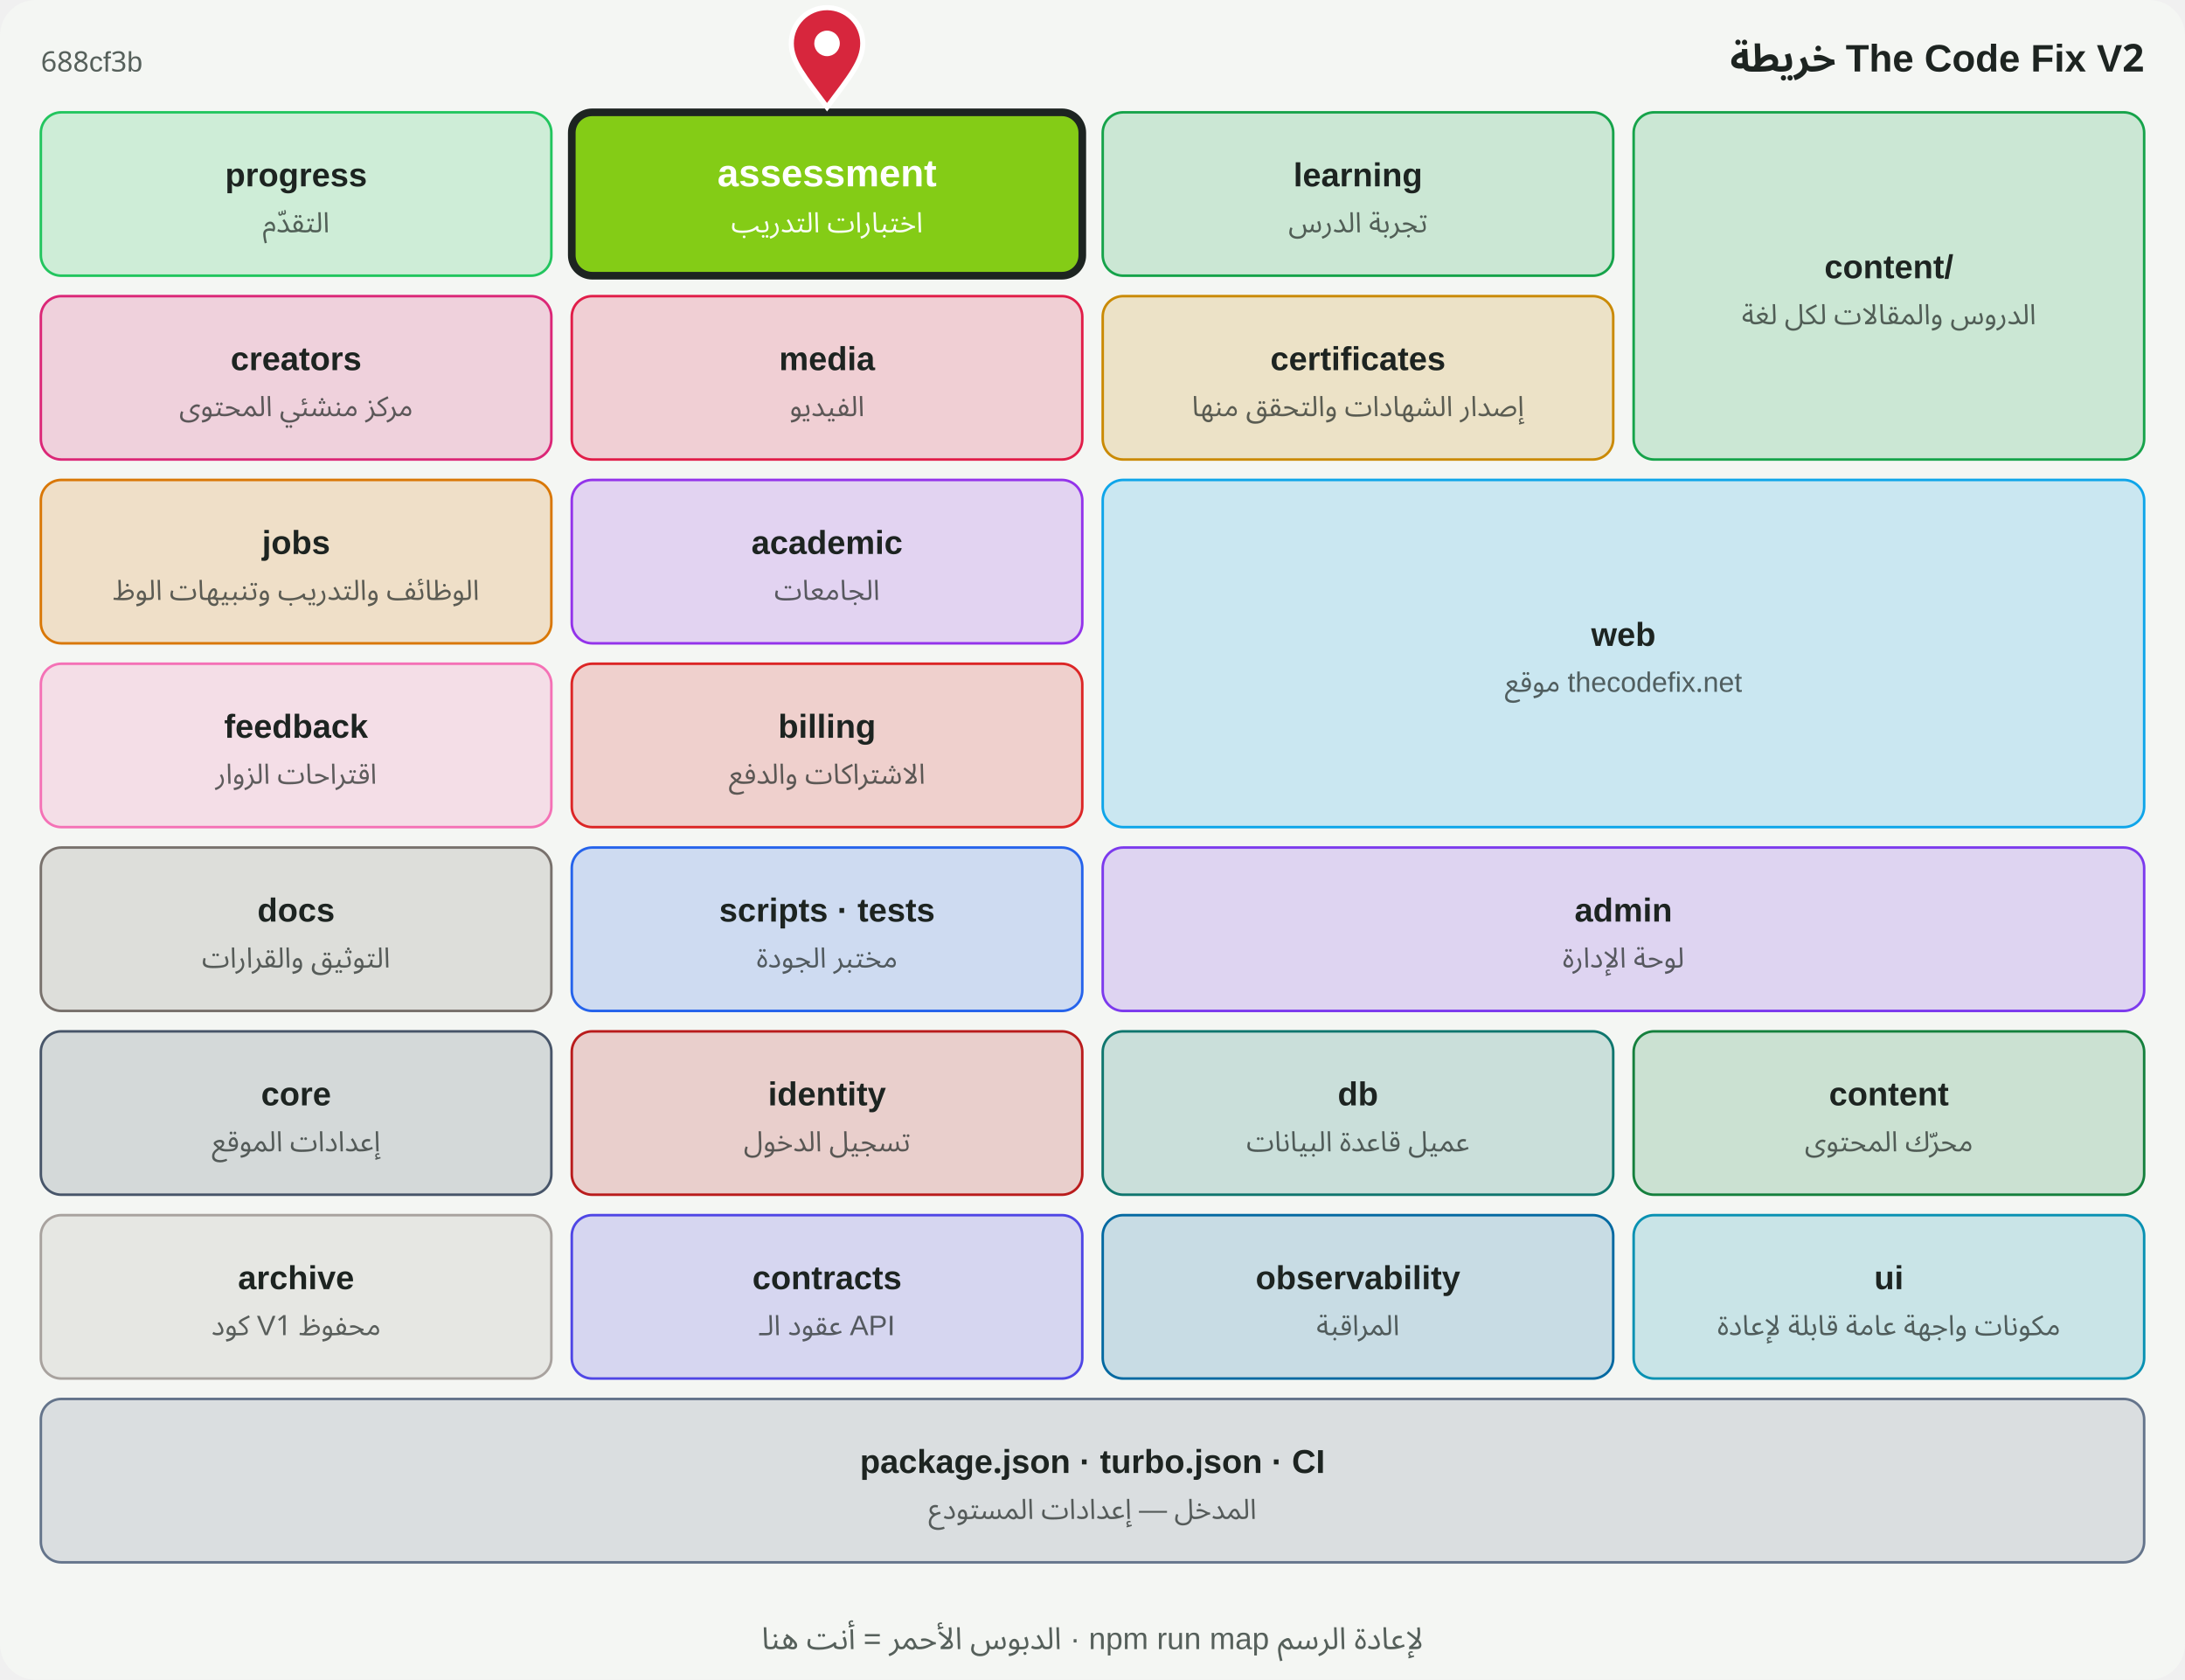
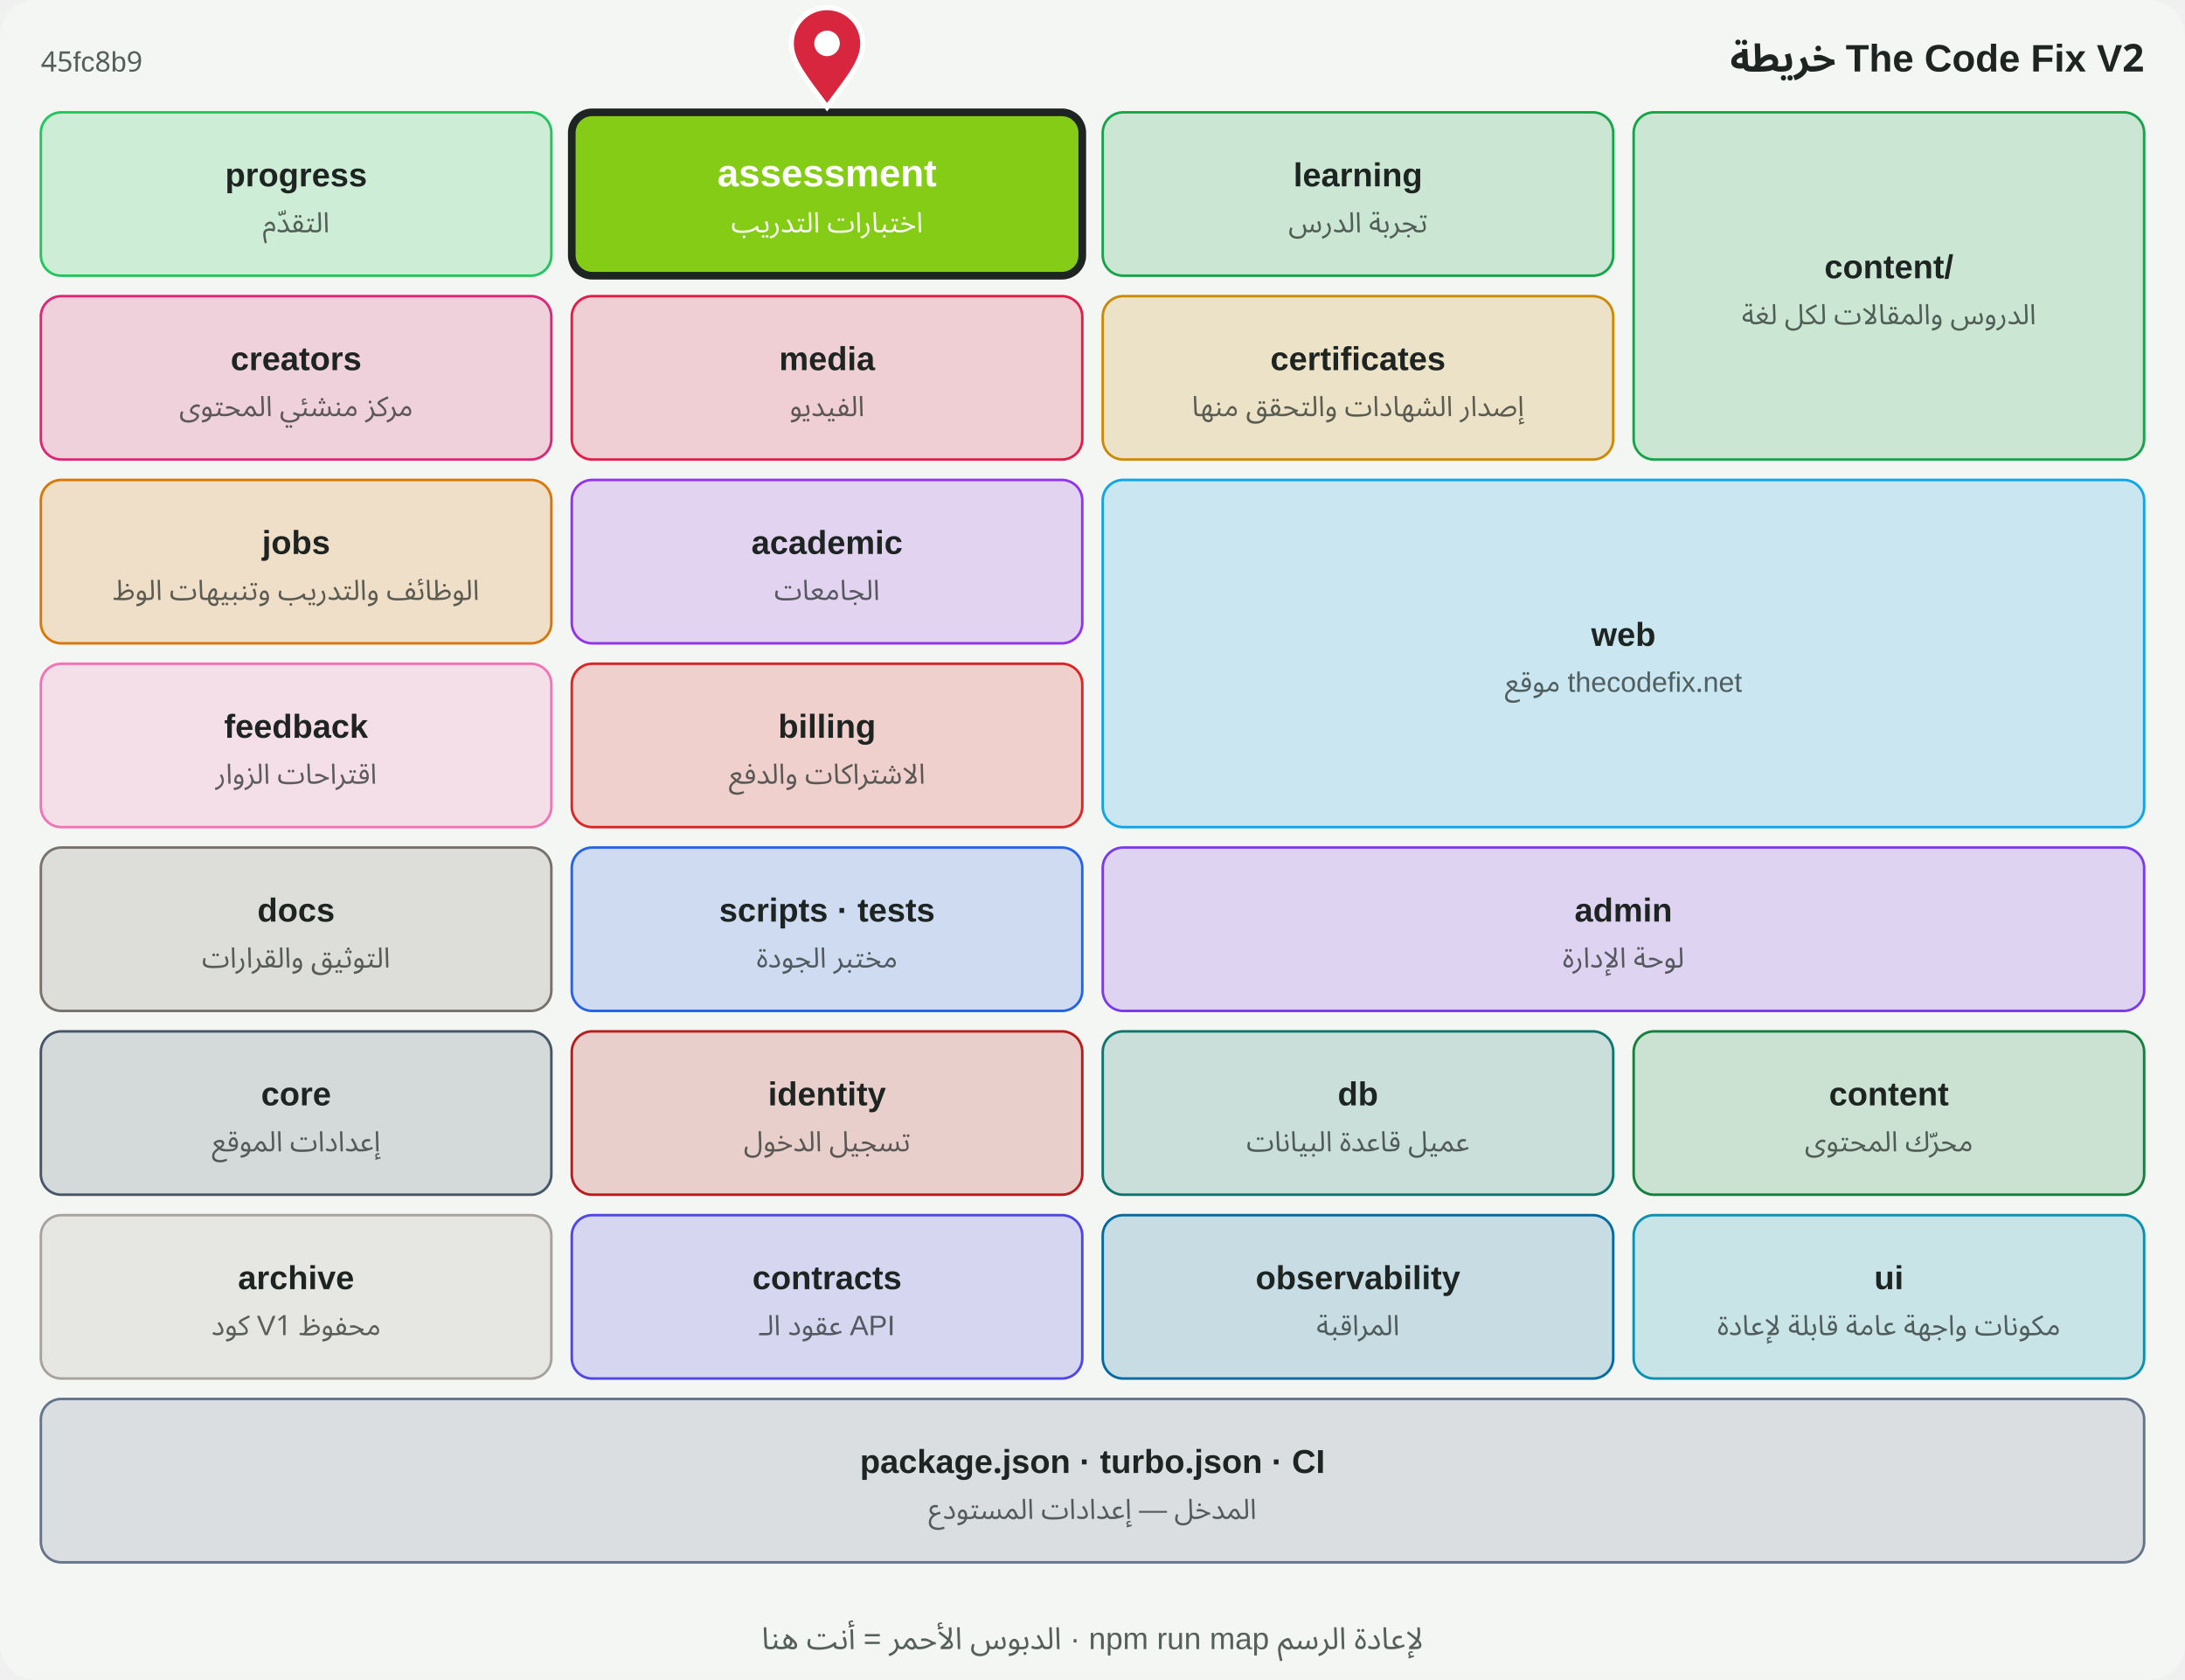
<svg xmlns="http://www.w3.org/2000/svg" viewBox="0 0 856 658" width="856" height="658" font-family="'Segoe UI', Tahoma, 'Noto Sans Arabic', Arial, sans-serif" role="img" aria-label="خريطة مشروع The Code Fix — اختبارات التدريب (@tcf/assessment)">
  <rect width="856" height="658" rx="14" fill="#f4f6f3" />
  <text x="840" y="28" text-anchor="end" font-size="15" font-weight="700" fill="#1d2421">خريطة The Code Fix V2</text>
-   <text x="16" y="28" font-size="11" fill="#56605b">688cf3b</text>
+   <text x="16" y="28" font-size="11" fill="#56605b">45fc8b9</text>
  <g>
    <rect x="640" y="44" width="200" height="136" rx="8" fill="#16a34a" fill-opacity="0.18" stroke="#16a34a" stroke-width="1" />
    <text x="740" y="109" text-anchor="middle" font-size="13" font-weight="600" fill="#1d2421">content/</text>
    <text x="740" y="127" text-anchor="middle" font-size="11" fill="#1d2421" fill-opacity="0.7">الدروس والمقالات لكل لغة</text>
  </g>
  <g>
    <rect x="432" y="44" width="200" height="64" rx="8" fill="#16a34a" fill-opacity="0.18" stroke="#16a34a" stroke-width="1" />
    <text x="532" y="73" text-anchor="middle" font-size="13" font-weight="600" fill="#1d2421">learning</text>
    <text x="532" y="91" text-anchor="middle" font-size="11" fill="#1d2421" fill-opacity="0.7">تجربة الدرس</text>
  </g>
  <g>
    <rect x="224" y="44" width="200" height="64" rx="8" fill="#84cc16" fill-opacity="1" stroke="#1d2421" stroke-width="3" />
    <text x="324" y="73" text-anchor="middle" font-size="15" font-weight="700" fill="#ffffff">assessment</text>
    <text x="324" y="91" text-anchor="middle" font-size="11" fill="#ffffff" fill-opacity="0.95">اختبارات التدريب</text>
  </g>
  <path d="M324 42 c-9 -12 -14 -18 -14 -25 a14 14 0 0 1 28 0 c0 7 -5 13 -14 25z" fill="#d7263d" stroke="#fff" stroke-width="2" />
  <circle cx="324" cy="17" r="5" fill="#fff" />
  <g>
    <rect x="16" y="44" width="200" height="64" rx="8" fill="#22c55e" fill-opacity="0.18" stroke="#22c55e" stroke-width="1" />
    <text x="116" y="73" text-anchor="middle" font-size="13" font-weight="600" fill="#1d2421">progress</text>
    <text x="116" y="91" text-anchor="middle" font-size="11" fill="#1d2421" fill-opacity="0.7">التقدّم</text>
  </g>
  <g>
    <rect x="432" y="116" width="200" height="64" rx="8" fill="#ca8a04" fill-opacity="0.18" stroke="#ca8a04" stroke-width="1" />
    <text x="532" y="145" text-anchor="middle" font-size="13" font-weight="600" fill="#1d2421">certificates</text>
    <text x="532" y="163" text-anchor="middle" font-size="11" fill="#1d2421" fill-opacity="0.7">إصدار الشهادات والتحقق منها</text>
  </g>
  <g>
    <rect x="224" y="116" width="200" height="64" rx="8" fill="#e11d48" fill-opacity="0.18" stroke="#e11d48" stroke-width="1" />
    <text x="324" y="145" text-anchor="middle" font-size="13" font-weight="600" fill="#1d2421">media</text>
    <text x="324" y="163" text-anchor="middle" font-size="11" fill="#1d2421" fill-opacity="0.7">الفيديو</text>
  </g>
  <g>
    <rect x="16" y="116" width="200" height="64" rx="8" fill="#db2777" fill-opacity="0.18" stroke="#db2777" stroke-width="1" />
    <text x="116" y="145" text-anchor="middle" font-size="13" font-weight="600" fill="#1d2421">creators</text>
    <text x="116" y="163" text-anchor="middle" font-size="11" fill="#1d2421" fill-opacity="0.7">مركز منشئي المحتوى</text>
  </g>
  <g>
    <rect x="432" y="188" width="408" height="136" rx="8" fill="#0ea5e9" fill-opacity="0.18" stroke="#0ea5e9" stroke-width="1" />
    <text x="636" y="253" text-anchor="middle" font-size="13" font-weight="600" fill="#1d2421">web</text>
    <text x="636" y="271" text-anchor="middle" font-size="11" fill="#1d2421" fill-opacity="0.7">موقع thecodefix.net</text>
  </g>
  <g>
    <rect x="224" y="188" width="200" height="64" rx="8" fill="#9333ea" fill-opacity="0.18" stroke="#9333ea" stroke-width="1" />
    <text x="324" y="217" text-anchor="middle" font-size="13" font-weight="600" fill="#1d2421">academic</text>
    <text x="324" y="235" text-anchor="middle" font-size="11" fill="#1d2421" fill-opacity="0.7">الجامعات</text>
  </g>
  <g>
    <rect x="16" y="188" width="200" height="64" rx="8" fill="#d97706" fill-opacity="0.18" stroke="#d97706" stroke-width="1" />
    <text x="116" y="217" text-anchor="middle" font-size="13" font-weight="600" fill="#1d2421">jobs</text>
    <text x="116" y="235" text-anchor="middle" font-size="11" fill="#1d2421" fill-opacity="0.7">الوظائف والتدريب وتنبيهات الوظ</text>
  </g>
  <g>
    <rect x="224" y="260" width="200" height="64" rx="8" fill="#dc2626" fill-opacity="0.18" stroke="#dc2626" stroke-width="1" />
    <text x="324" y="289" text-anchor="middle" font-size="13" font-weight="600" fill="#1d2421">billing</text>
    <text x="324" y="307" text-anchor="middle" font-size="11" fill="#1d2421" fill-opacity="0.7">الاشتراكات والدفع</text>
  </g>
  <g>
    <rect x="16" y="260" width="200" height="64" rx="8" fill="#f472b6" fill-opacity="0.18" stroke="#f472b6" stroke-width="1" />
    <text x="116" y="289" text-anchor="middle" font-size="13" font-weight="600" fill="#1d2421">feedback</text>
    <text x="116" y="307" text-anchor="middle" font-size="11" fill="#1d2421" fill-opacity="0.7">اقتراحات الزوار</text>
  </g>
  <g>
    <rect x="432" y="332" width="408" height="64" rx="8" fill="#7c3aed" fill-opacity="0.18" stroke="#7c3aed" stroke-width="1" />
    <text x="636" y="361" text-anchor="middle" font-size="13" font-weight="600" fill="#1d2421">admin</text>
    <text x="636" y="379" text-anchor="middle" font-size="11" fill="#1d2421" fill-opacity="0.7">لوحة الإدارة</text>
  </g>
  <g>
    <rect x="224" y="332" width="200" height="64" rx="8" fill="#2563eb" fill-opacity="0.18" stroke="#2563eb" stroke-width="1" />
    <text x="324" y="361" text-anchor="middle" font-size="13" font-weight="600" fill="#1d2421">scripts · tests</text>
    <text x="324" y="379" text-anchor="middle" font-size="11" fill="#1d2421" fill-opacity="0.7">مختبر الجودة</text>
  </g>
  <g>
    <rect x="16" y="332" width="200" height="64" rx="8" fill="#78716c" fill-opacity="0.18" stroke="#78716c" stroke-width="1" />
    <text x="116" y="361" text-anchor="middle" font-size="13" font-weight="600" fill="#1d2421">docs</text>
    <text x="116" y="379" text-anchor="middle" font-size="11" fill="#1d2421" fill-opacity="0.7">التوثيق والقرارات</text>
  </g>
  <g>
    <rect x="640" y="404" width="200" height="64" rx="8" fill="#15803d" fill-opacity="0.18" stroke="#15803d" stroke-width="1" />
    <text x="740" y="433" text-anchor="middle" font-size="13" font-weight="600" fill="#1d2421">content</text>
    <text x="740" y="451" text-anchor="middle" font-size="11" fill="#1d2421" fill-opacity="0.7">محرّك المحتوى</text>
  </g>
  <g>
    <rect x="432" y="404" width="200" height="64" rx="8" fill="#0f766e" fill-opacity="0.18" stroke="#0f766e" stroke-width="1" />
    <text x="532" y="433" text-anchor="middle" font-size="13" font-weight="600" fill="#1d2421">db</text>
    <text x="532" y="451" text-anchor="middle" font-size="11" fill="#1d2421" fill-opacity="0.7">عميل قاعدة البيانات</text>
  </g>
  <g>
    <rect x="224" y="404" width="200" height="64" rx="8" fill="#b91c1c" fill-opacity="0.18" stroke="#b91c1c" stroke-width="1" />
    <text x="324" y="433" text-anchor="middle" font-size="13" font-weight="600" fill="#1d2421">identity</text>
    <text x="324" y="451" text-anchor="middle" font-size="11" fill="#1d2421" fill-opacity="0.7">تسجيل الدخول</text>
  </g>
  <g>
    <rect x="16" y="404" width="200" height="64" rx="8" fill="#475569" fill-opacity="0.18" stroke="#475569" stroke-width="1" />
    <text x="116" y="433" text-anchor="middle" font-size="13" font-weight="600" fill="#1d2421">core</text>
    <text x="116" y="451" text-anchor="middle" font-size="11" fill="#1d2421" fill-opacity="0.7">إعدادات الموقع</text>
  </g>
  <g>
    <rect x="640" y="476" width="200" height="64" rx="8" fill="#0891b2" fill-opacity="0.18" stroke="#0891b2" stroke-width="1" />
    <text x="740" y="505" text-anchor="middle" font-size="13" font-weight="600" fill="#1d2421">ui</text>
    <text x="740" y="523" text-anchor="middle" font-size="11" fill="#1d2421" fill-opacity="0.7">مكونات واجهة عامة قابلة لإعادة</text>
  </g>
  <g>
    <rect x="432" y="476" width="200" height="64" rx="8" fill="#0369a1" fill-opacity="0.18" stroke="#0369a1" stroke-width="1" />
    <text x="532" y="505" text-anchor="middle" font-size="13" font-weight="600" fill="#1d2421">observability</text>
    <text x="532" y="523" text-anchor="middle" font-size="11" fill="#1d2421" fill-opacity="0.7">المراقبة</text>
  </g>
  <g>
    <rect x="224" y="476" width="200" height="64" rx="8" fill="#4f46e5" fill-opacity="0.18" stroke="#4f46e5" stroke-width="1" />
    <text x="324" y="505" text-anchor="middle" font-size="13" font-weight="600" fill="#1d2421">contracts</text>
    <text x="324" y="523" text-anchor="middle" font-size="11" fill="#1d2421" fill-opacity="0.7">عقود الـ API</text>
  </g>
  <g>
    <rect x="16" y="476" width="200" height="64" rx="8" fill="#a8a29e" fill-opacity="0.18" stroke="#a8a29e" stroke-width="1" />
    <text x="116" y="505" text-anchor="middle" font-size="13" font-weight="600" fill="#1d2421">archive</text>
    <text x="116" y="523" text-anchor="middle" font-size="11" fill="#1d2421" fill-opacity="0.7">كود V1 محفوظ</text>
  </g>
  <g>
    <rect x="16" y="548" width="824" height="64" rx="8" fill="#64748b" fill-opacity="0.18" stroke="#64748b" stroke-width="1" />
    <text x="428" y="577" text-anchor="middle" font-size="13" font-weight="600" fill="#1d2421">package.json · turbo.json · CI</text>
    <text x="428" y="595" text-anchor="middle" font-size="11" fill="#1d2421" fill-opacity="0.7">المدخل — إعدادات المستودع</text>
  </g>
  <text x="428" y="646" text-anchor="middle" font-size="12" fill="#56605b">الدبوس الأحمر = أنت هنا · npm run map لإعادة الرسم</text>
</svg>
